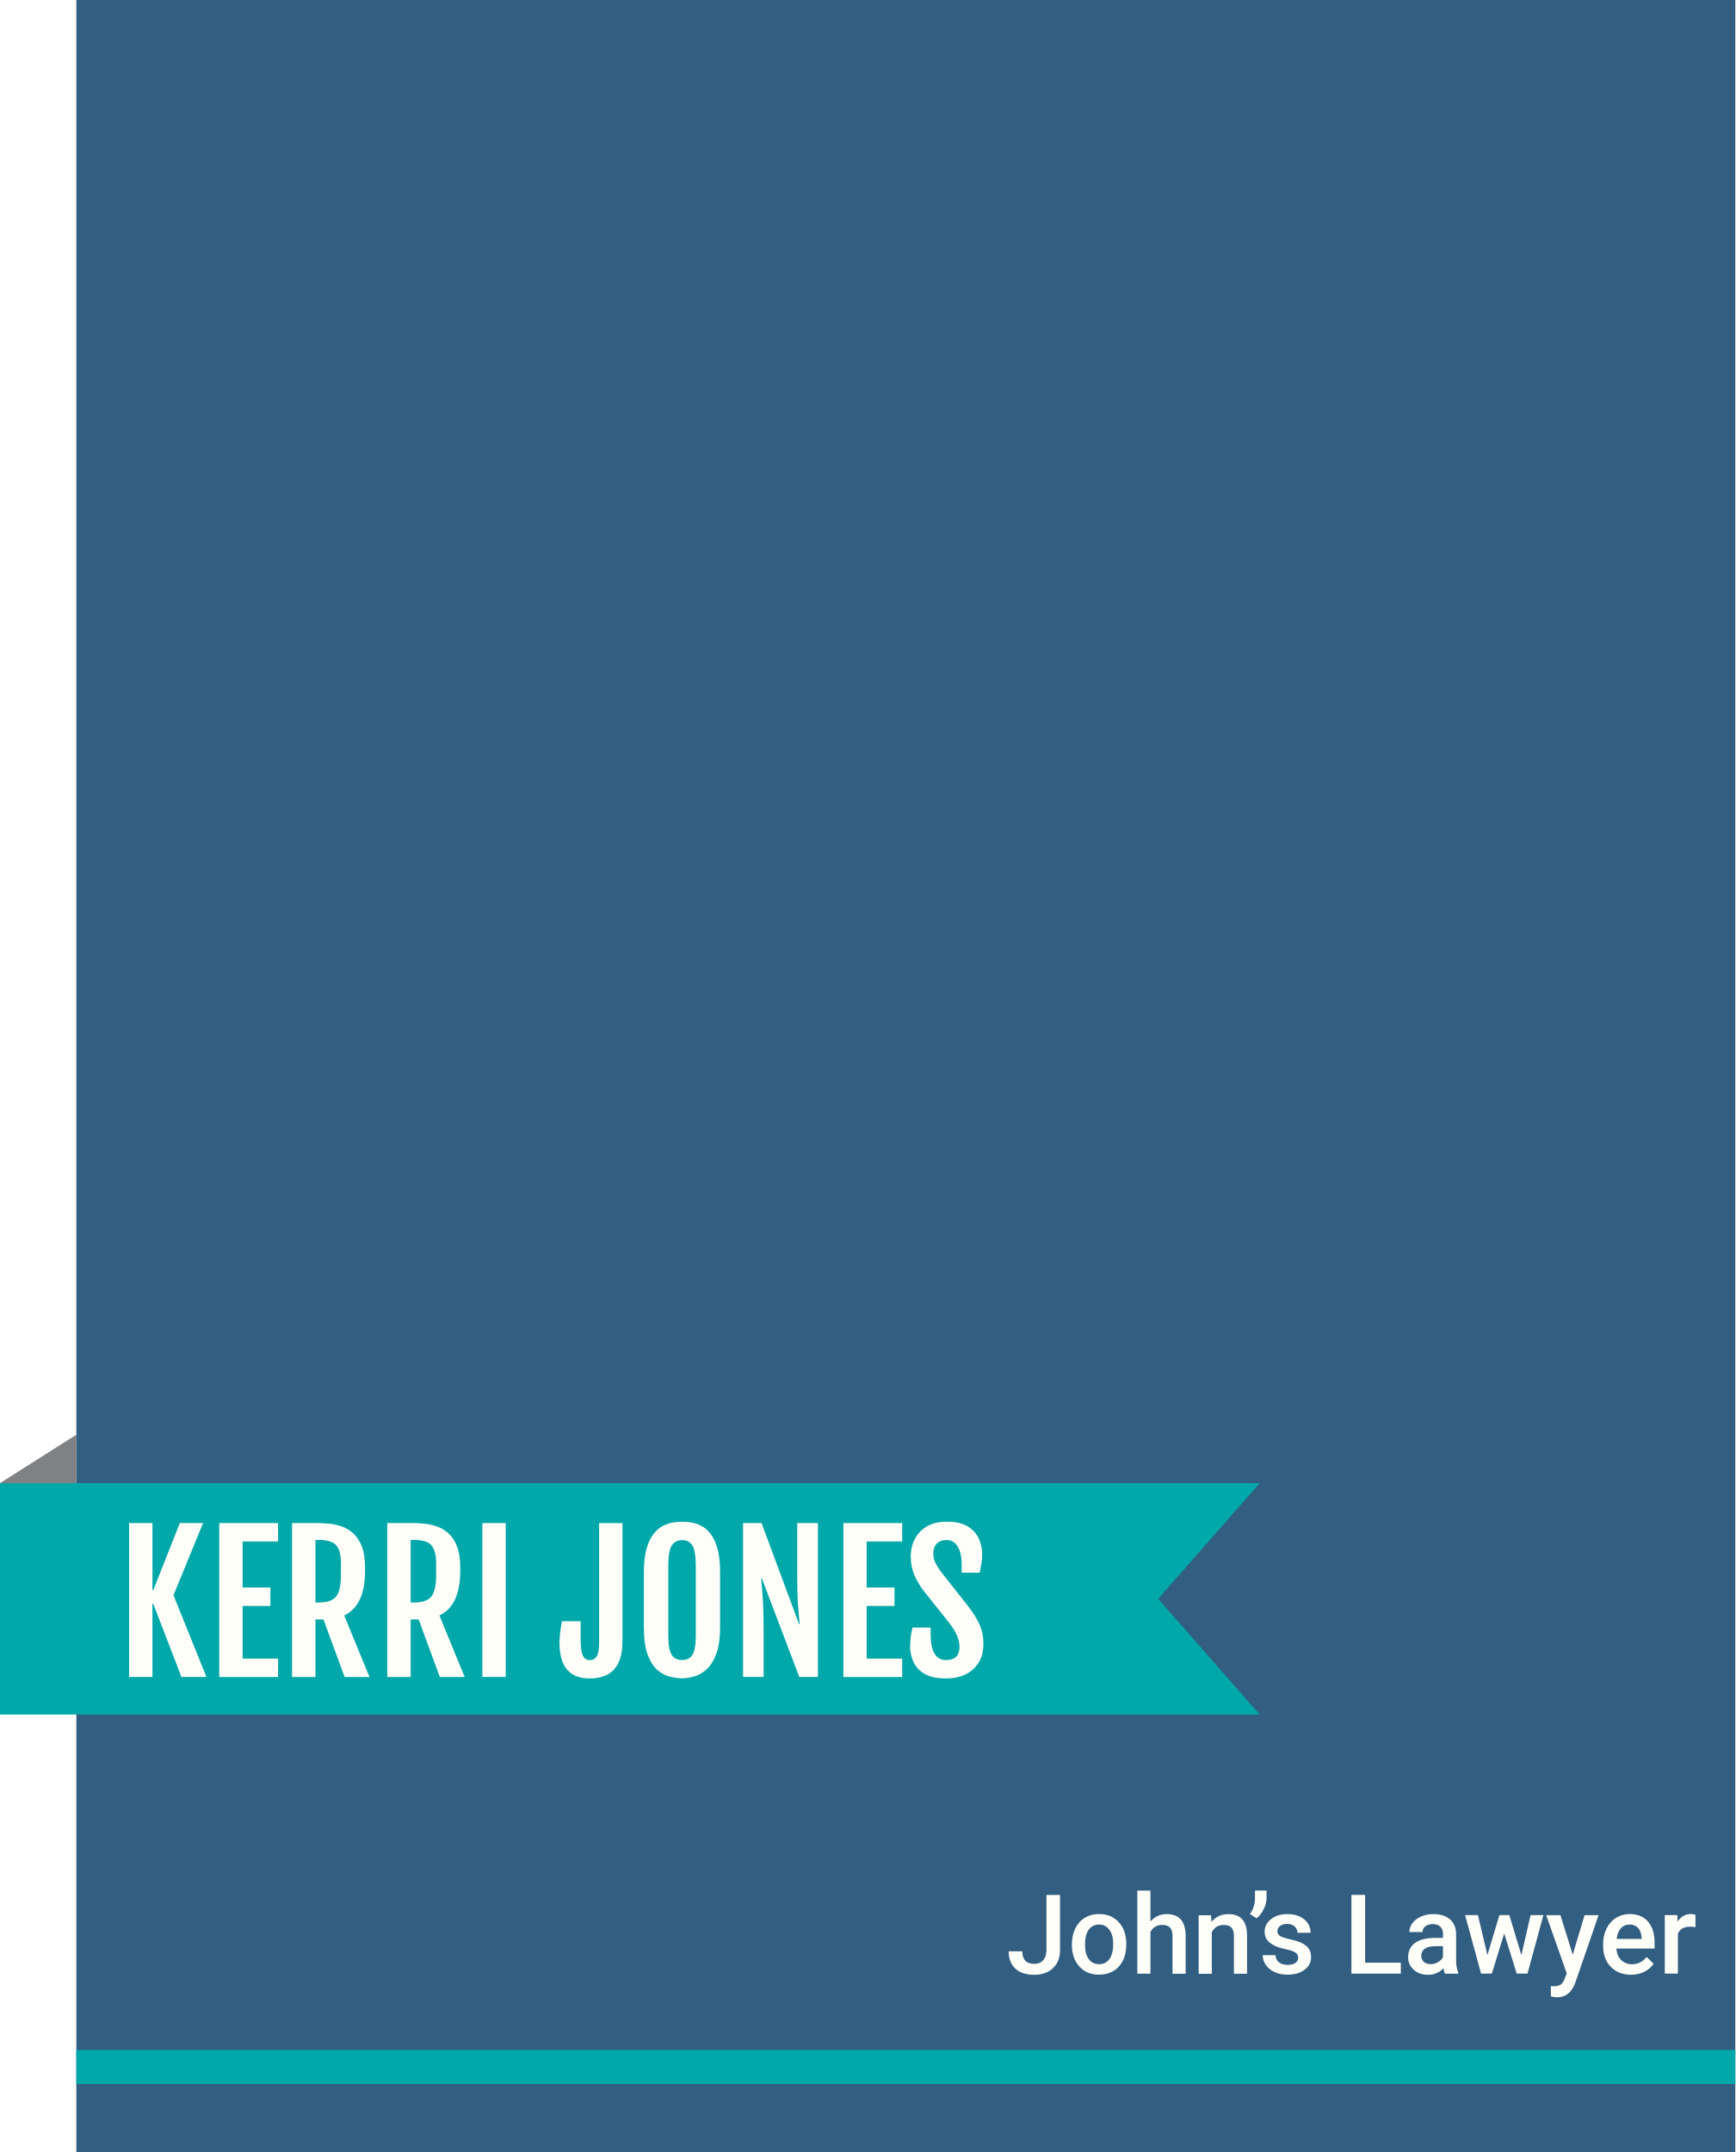
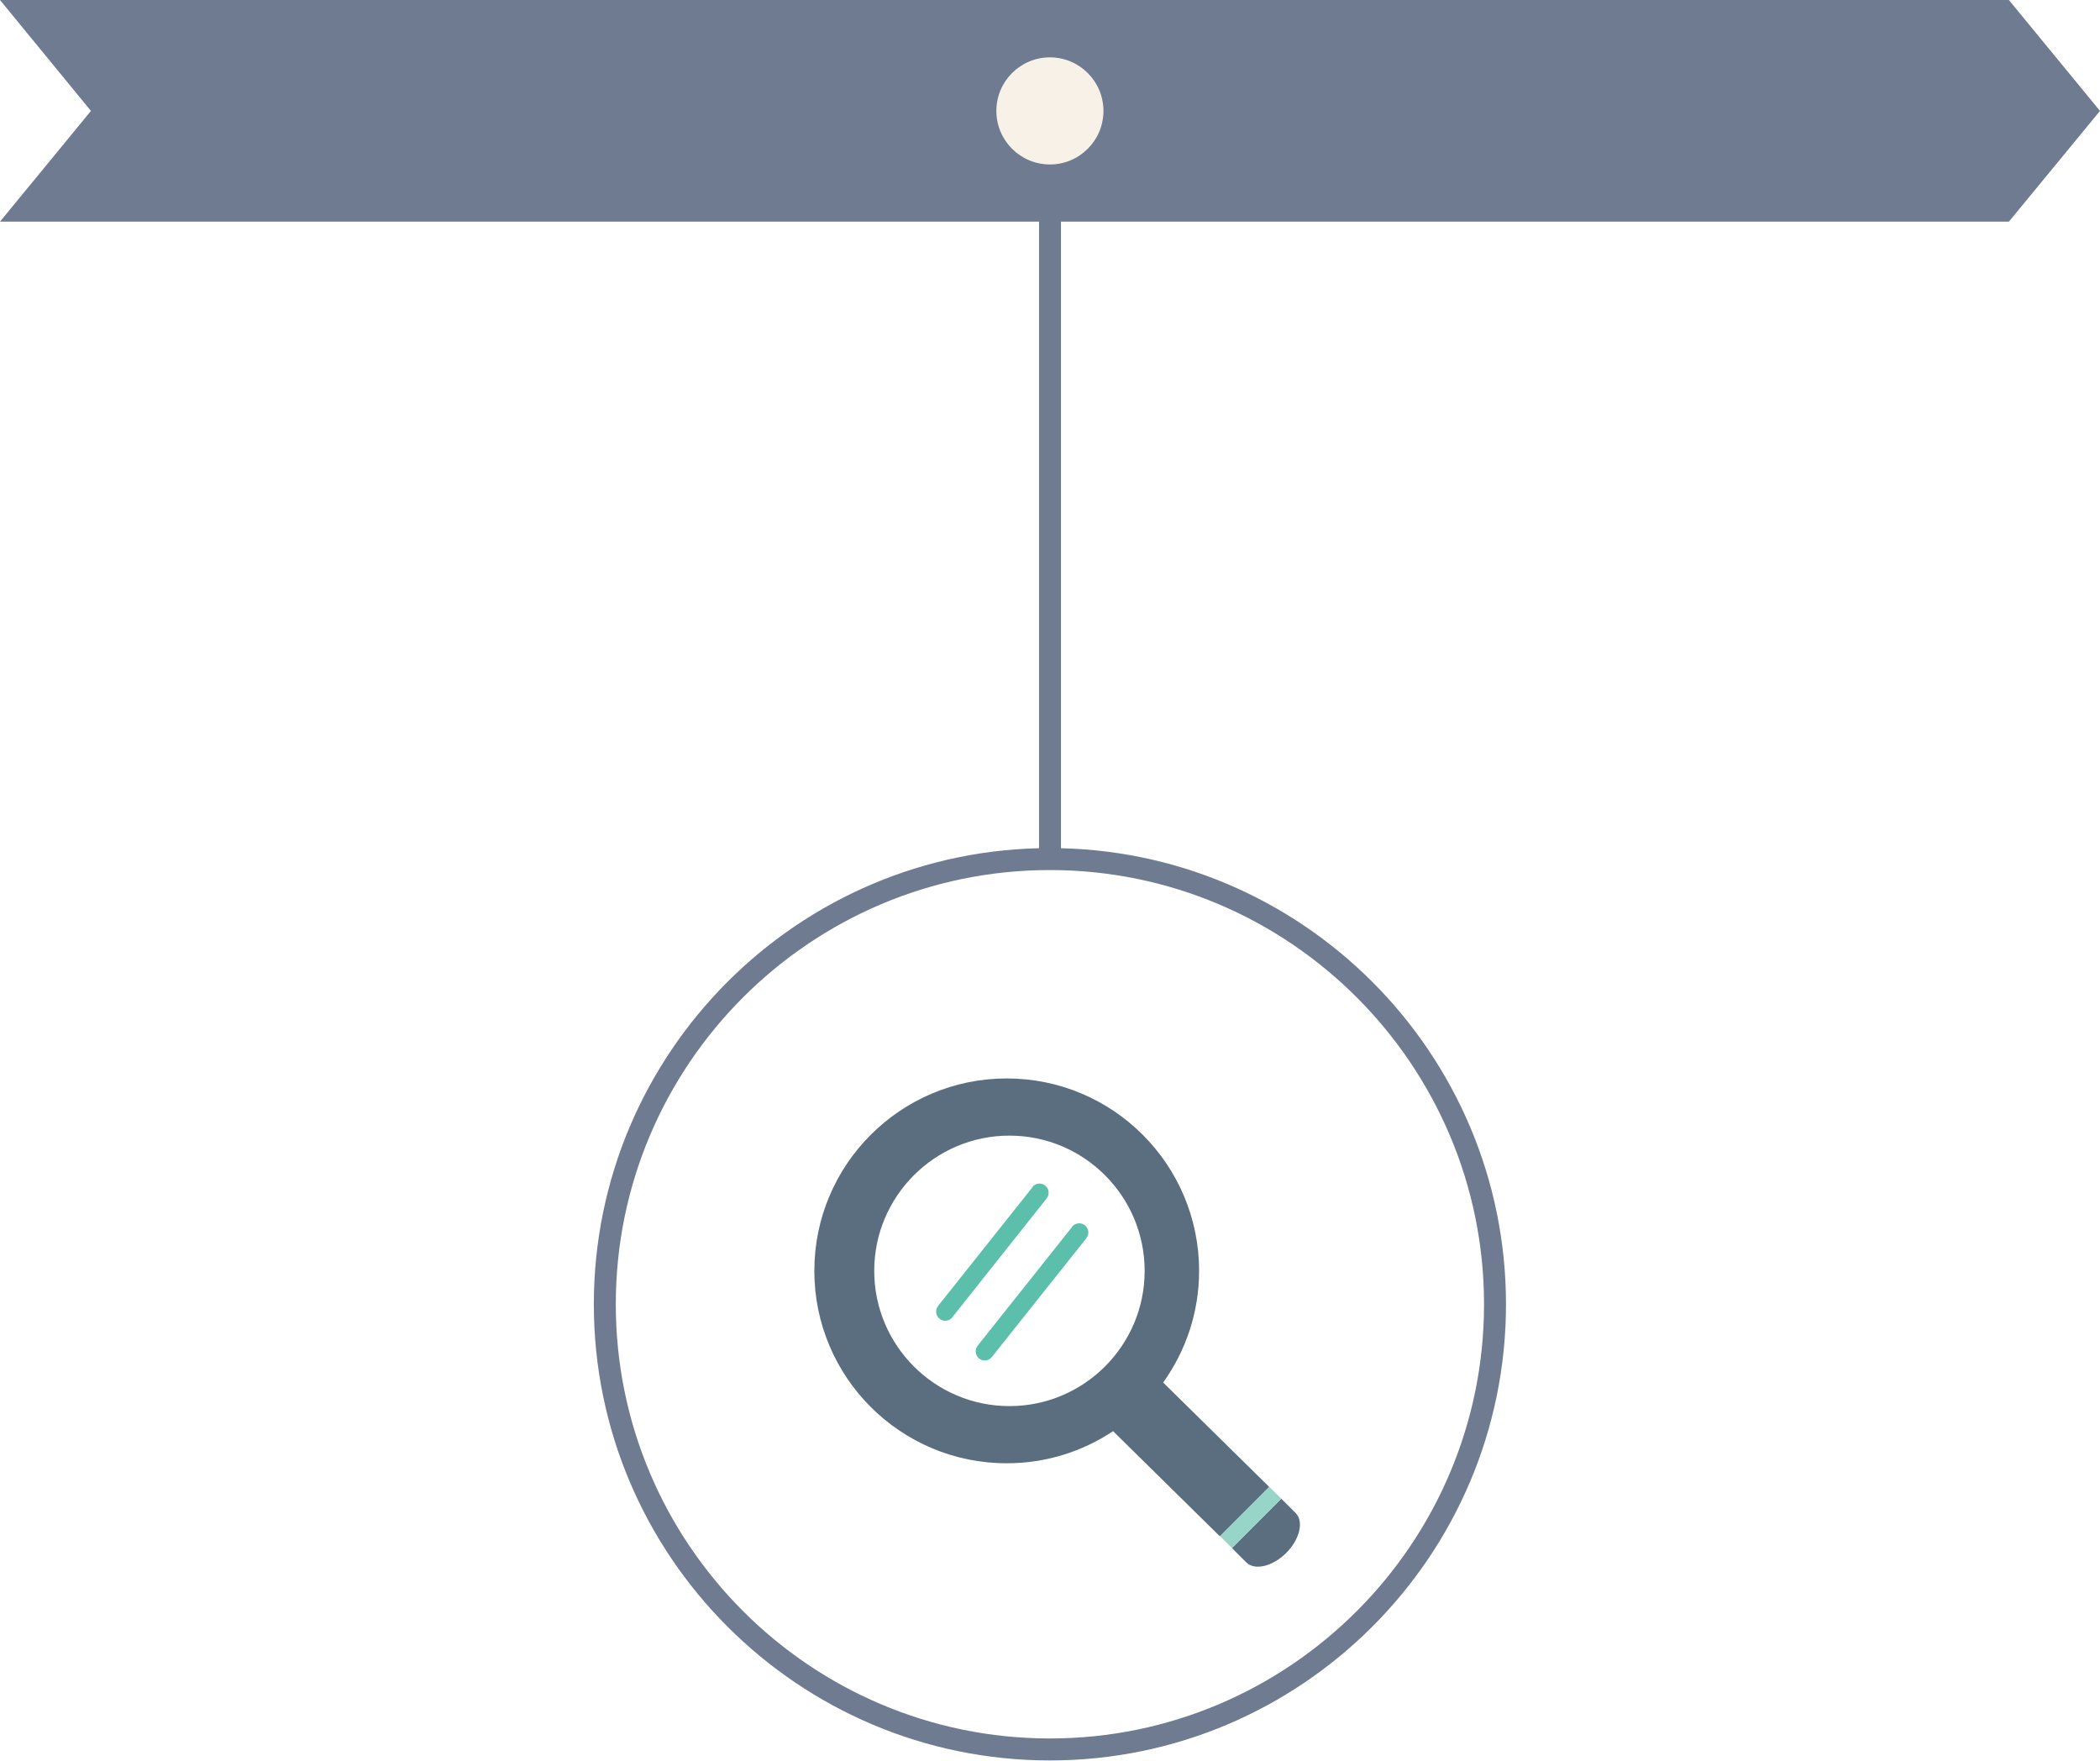
- <svg xmlns="http://www.w3.org/2000/svg" id="Layer_1" data-name="Layer 1" viewBox="0 0 280 347.19">
+ <svg xmlns="http://www.w3.org/2000/svg" id="_1" data-name="1" viewBox="0 0 115.71 96.98">
  <defs>
    <style>
      .cls-1 {
-         fill: #00a8a9;
+         fill: none;
      }

-       .cls-1, .cls-2, .cls-3, .cls-4 {
+       .cls-1, .cls-2, .cls-3, .cls-4, .cls-5, .cls-6 {
        stroke-width: 0px;
      }

      .cls-2 {
-         fill: #808184;
+         fill: #5cbfab;
      }

      .cls-3 {
-         fill: #fffffa;
+         fill: #f8f1e7;
      }

      .cls-4 {
-         fill: #325e81;
+         fill: #5a6e7f;
+       }
+ 
+       .cls-5 {
+         fill: #97d5c9;
+       }
+ 
+       .cls-6 {
+         fill: #6f7b91;
      }
    </style>
  </defs>
-   <polygon class="cls-2" points="0 239.28 12.32 231.46 12.32 239.28 0 239.28" />
+   <polygon class="cls-6" points="110.69 12.21 55.35 12.21 0 12.21 5.01 6.11 0 0 55.35 0 110.69 0 115.71 6.11 110.69 12.21" />
+   <rect class="cls-6" x="57.25" y="6.11" width="1.21" height="41.36" />
+   <path class="cls-6" d="M57.85,96.98c-13.86,0-25.13-11.27-25.13-25.13s11.27-25.13,25.13-25.13,25.13,11.27,25.13,25.13-11.27,25.13-25.13,25.13ZM57.85,47.93c-13.19,0-23.92,10.73-23.92,23.92s10.73,23.92,23.92,23.92,23.92-10.73,23.92-23.92-10.73-23.92-23.92-23.92Z" />
+   <circle class="cls-3" cx="57.85" cy="6.11" r="2.95" />
  <g>
-     <path class="cls-4" d="M107.12,0H12.32v347.19h267.68V0H107.12Z" />
-     <polygon class="cls-1" points="203.26 239.28 0 239.28 0 276.61 203.26 276.61 186.88 257.95 203.26 239.28" />
-     <g>
-       <path class="cls-3" d="M20.83,245.72h3.77v10.85h.12l4.3-10.85h3.75l-4.78,11.64,5.32,13.19h-4.03l-4.56-11.82h-.12v11.82h-3.77v-24.83Z" />
-       <path class="cls-3" d="M35.38,245.72h9.49v2.97h-5.73v7.43h4.49v2.97h-4.49v8.5h5.73v2.97h-9.49v-24.83Z" />
-       <path class="cls-3" d="M47.13,245.72h4.09c.57,0,1.2.03,1.89.1s1.37.22,2.05.46c.68.24,1.3.61,1.86,1.12.56.51,1.01,1.2,1.36,2.08.34.88.52,1.99.52,3.34v.63c0,3.72-1.12,6.12-3.36,7.18l4.08,9.93h-4.01l-3.42-9.29h-1.29v9.29h-3.77v-24.83ZM51.39,258.54c1.38,0,2.32-.32,2.84-.96.52-.64.78-1.79.78-3.46v-1.96c0-1.28-.24-2.22-.73-2.82-.49-.6-1.45-.9-2.89-.9h-.49v10.1h.49Z" />
-       <path class="cls-3" d="M62.49,245.72h4.09c.57,0,1.2.03,1.89.1s1.37.22,2.05.46c.68.24,1.3.61,1.86,1.12.56.51,1.01,1.2,1.36,2.08.34.88.52,1.99.52,3.34v.63c0,3.72-1.12,6.12-3.36,7.18l4.08,9.93h-4.01l-3.42-9.29h-1.29v9.29h-3.77v-24.83ZM66.75,258.54c1.38,0,2.32-.32,2.84-.96.52-.64.78-1.79.78-3.46v-1.96c0-1.28-.24-2.22-.73-2.82-.49-.6-1.45-.9-2.89-.9h-.49v10.1h.49Z" />
-       <path class="cls-3" d="M77.83,245.72h3.77v24.83h-3.77v-24.83Z" />
-       <path class="cls-3" d="M90.27,265.29c0-.52.03-1.11.1-1.77.07-.66.17-1.31.31-1.96h3.01v2.92c0,1.28.12,2.16.36,2.64.24.48.62.72,1.16.72.46,0,.81-.2,1.07-.6.26-.4.39-1.16.39-2.28v-19.23h3.77v18.81c0,1.72-.25,3.02-.75,3.92-.5.9-1.15,1.51-1.94,1.84-.79.33-1.64.49-2.53.49-1.25,0-2.23-.25-2.95-.75-.72-.5-1.23-1.17-1.53-2-.3-.83-.45-1.75-.45-2.75Z" />
-       <path class="cls-3" d="M110.07,270.77c-.6,0-1.26-.09-1.97-.26-.71-.17-1.39-.54-2.03-1.09-.64-.55-1.16-1.38-1.57-2.49-.41-1.11-.61-2.6-.61-4.46v-8.8c0-1.49.14-2.74.41-3.73.28-.99.64-1.79,1.09-2.38.45-.6.95-1.04,1.5-1.34.55-.3,1.1-.49,1.65-.58s1.06-.14,1.53-.14.94.04,1.49.13c.55.09,1.09.27,1.64.56.54.29,1.04.73,1.49,1.32.45.59.81,1.39,1.09,2.38.28,1,.41,2.26.41,3.78v8.8c0,1.84-.21,3.31-.64,4.42-.43,1.1-.96,1.94-1.61,2.49s-1.32.93-2.01,1.11c-.69.18-1.31.28-1.85.28ZM110.07,267.82c.75,0,1.3-.28,1.66-.84.36-.56.54-1.61.54-3.15v-11.19c0-1.59-.18-2.68-.54-3.28-.36-.6-.91-.89-1.66-.89s-1.33.3-1.69.89-.55,1.69-.55,3.28v11.19c0,1.54.18,2.59.55,3.15.36.56.93.84,1.69.84Z" />
-       <path class="cls-3" d="M119.9,245.72h2.98l6.06,16.33h.09c-.04-.51-.09-1.09-.15-1.72-.06-.64-.12-1.4-.17-2.29-.05-.89-.07-1.98-.07-3.26v-9.06h3.34v24.83h-3.01l-6.03-15.89h-.12c.05.58.1,1.22.16,1.9.06.69.11,1.56.16,2.6.05,1.05.07,2.41.07,4.08v7.3h-3.31v-24.83Z" />
-       <path class="cls-3" d="M136.08,245.72h9.49v2.97h-5.73v7.43h4.49v2.97h-4.49v8.5h5.73v2.97h-9.49v-24.83Z" />
-       <path class="cls-3" d="M146.87,265.52c0-.53.03-1.03.09-1.48.06-.46.16-.94.28-1.45h2.92v1.1c0,1.34.2,2.36.61,3.07.41.71,1.03,1.07,1.87,1.07,1.45,0,2.18-.71,2.18-2.14,0-.55-.12-1.13-.36-1.74s-.7-1.36-1.39-2.24l-3.93-4.93c-.69-.89-1.22-1.78-1.61-2.67-.38-.89-.57-1.88-.57-2.98,0-1.65.51-3,1.53-4.05,1.02-1.05,2.44-1.58,4.25-1.58,1.46,0,2.61.26,3.45.79s1.42,1.19,1.77,2c.34.8.52,1.63.52,2.47,0,.53-.04,1.02-.12,1.48-.08.45-.18.95-.28,1.49h-2.91v-1.19c0-1.31-.21-2.32-.63-3.02s-1.01-1.06-1.79-1.06c-.71,0-1.24.2-1.61.59s-.55.92-.55,1.58c0,.56.12,1.07.35,1.53s.53.93.89,1.42l4.38,5.55c.8,1.04,1.42,2.02,1.84,2.96s.63,1.97.63,3.12c0,1.72-.55,3.07-1.64,4.08-1.09,1-2.55,1.5-4.38,1.5-1.49,0-2.66-.25-3.51-.76-.85-.51-1.44-1.17-1.79-1.97-.34-.8-.52-1.65-.52-2.53Z" />
-     </g>
-     <g>
-       <path class="cls-3" d="M168.84,305.72h2.2v8.91c0,1.21-.38,2.18-1.14,2.9-.76.72-1.76,1.07-3,1.07-1.33,0-2.35-.33-3.07-1-.72-.67-1.08-1.6-1.08-2.79h2.2c0,.67.17,1.18.5,1.52.33.34.82.51,1.45.51.59,0,1.07-.2,1.42-.59.35-.39.53-.93.53-1.63v-8.9Z" />
-       <path class="cls-3" d="M172.96,313.61c0-.92.18-1.76.55-2.5.37-.74.88-1.31,1.54-1.71.66-.4,1.42-.6,2.29-.6,1.27,0,2.31.41,3.1,1.23.79.82,1.22,1.91,1.29,3.26v.5c0,.93-.17,1.76-.53,2.49-.36.73-.87,1.3-1.54,1.7s-1.43.6-2.31.6c-1.33,0-2.4-.44-3.2-1.33-.8-.89-1.2-2.07-1.2-3.55v-.1ZM175.08,313.79c0,.97.2,1.73.6,2.28.4.55.96.82,1.67.82s1.27-.28,1.67-.84c.4-.56.6-1.38.6-2.45,0-.95-.2-1.71-.62-2.27-.41-.56-.97-.84-1.67-.84s-1.24.28-1.65.82c-.41.55-.61,1.37-.61,2.46Z" />
-       <path class="cls-3" d="M185.62,310.01c.69-.8,1.57-1.2,2.63-1.2,2.01,0,3.03,1.15,3.06,3.45v6.17h-2.12v-6.09c0-.65-.14-1.11-.42-1.38-.28-.27-.7-.41-1.24-.41-.85,0-1.48.38-1.9,1.13v6.74h-2.12v-13.4h2.12v4.99Z" />
-       <path class="cls-3" d="M195.41,308.98l.06,1.09c.7-.84,1.61-1.26,2.75-1.26,1.97,0,2.97,1.13,3,3.38v6.24h-2.12v-6.11c0-.6-.13-1.04-.39-1.33-.26-.29-.68-.43-1.27-.43-.86,0-1.49.39-1.91,1.16v6.72h-2.12v-9.44h2Z" />
-       <path class="cls-3" d="M202.77,309.48l-1.08-.67c.52-.76.79-1.57.81-2.42v-1.38h1.86v1.2c0,.6-.15,1.2-.46,1.81-.31.61-.68,1.09-1.13,1.45Z" />
-       <path class="cls-3" d="M209.47,315.85c0-.38-.16-.67-.47-.86-.31-.2-.83-.37-1.55-.52-.72-.15-1.32-.34-1.81-.58-1.06-.51-1.59-1.25-1.59-2.22,0-.81.34-1.49,1.03-2.04.69-.55,1.56-.82,2.62-.82,1.13,0,2.04.28,2.73.84.69.56,1.04,1.28,1.04,2.17h-2.12c0-.41-.15-.75-.45-1.02-.3-.27-.7-.41-1.2-.41-.47,0-.84.11-1.14.32-.29.22-.44.5-.44.86,0,.33.14.58.41.76.27.18.83.36,1.66.55.83.18,1.48.4,1.96.65s.83.56,1.06.91c.23.35.34.78.34,1.29,0,.85-.35,1.54-1.06,2.06-.7.53-1.63.79-2.76.79-.77,0-1.46-.14-2.07-.42-.6-.28-1.08-.66-1.41-1.15-.34-.49-.51-1.01-.51-1.58h2.06c.03.5.22.89.57,1.16s.81.41,1.39.41.98-.11,1.27-.32c.29-.21.44-.49.44-.83Z" />
-       <path class="cls-3" d="M220.26,316.65h5.77v1.76h-7.97v-12.7h2.21v10.94Z" />
-       <path class="cls-3" d="M233.15,318.42c-.09-.18-.17-.47-.24-.88-.67.7-1.5,1.06-2.48,1.06s-1.72-.27-2.32-.81c-.6-.54-.9-1.21-.9-2.01,0-1.01.37-1.78,1.12-2.32.75-.54,1.82-.81,3.21-.81h1.3v-.62c0-.49-.14-.88-.41-1.17s-.69-.44-1.25-.44c-.48,0-.88.12-1.19.36-.31.24-.46.55-.46.92h-2.12c0-.52.17-1,.51-1.45s.81-.8,1.4-1.06c.59-.26,1.25-.38,1.98-.38,1.1,0,1.99.28,2.64.83.66.56.99,1.34,1.01,2.34v4.26c0,.85.12,1.53.36,2.03v.15h-2.16ZM230.82,316.89c.42,0,.81-.1,1.18-.31.37-.2.65-.48.83-.82v-1.78h-1.14c-.79,0-1.38.14-1.77.41-.4.27-.59.66-.59,1.16,0,.41.14.73.41.97s.63.36,1.09.36Z" />
-       <path class="cls-3" d="M245.47,315.49l1.5-6.52h2.07l-2.57,9.44h-1.74l-2.02-6.48-1.99,6.48h-1.74l-2.58-9.44h2.07l1.53,6.45,1.94-6.45h1.6l1.96,6.52Z" />
-       <path class="cls-3" d="M253.76,315.38l1.92-6.4h2.26l-3.75,10.87c-.58,1.59-1.55,2.38-2.93,2.38-.31,0-.65-.05-1.02-.16v-1.65l.4.03c.53,0,.94-.1,1.21-.29.27-.19.48-.52.64-.98l.31-.81-3.31-9.39h2.29l2,6.4Z" />
-       <path class="cls-3" d="M263.19,318.59c-1.34,0-2.43-.42-3.27-1.27-.83-.85-1.25-1.97-1.25-3.38v-.26c0-.94.18-1.78.55-2.53.36-.74.87-1.32,1.53-1.73s1.39-.62,2.2-.62c1.29,0,2.28.41,2.98,1.23.7.82,1.05,1.98,1.05,3.48v.86h-6.17c.06.78.32,1.4.78,1.85.46.45,1.03.68,1.72.68.97,0,1.76-.39,2.37-1.18l1.14,1.09c-.38.56-.88,1-1.51,1.31-.63.31-1.34.47-2.12.47ZM262.94,310.5c-.58,0-1.05.2-1.41.61s-.59.97-.68,1.7h4.04v-.16c-.05-.71-.24-1.25-.57-1.61-.33-.36-.79-.55-1.38-.55Z" />
-       <path class="cls-3" d="M273.56,310.91c-.28-.05-.57-.07-.86-.07-.97,0-1.63.37-1.96,1.12v6.45h-2.12v-9.44h2.02l.05,1.06c.51-.82,1.22-1.23,2.13-1.23.3,0,.55.04.75.12v1.99Z" />
-     </g>
-     <rect class="cls-1" x="12.32" y="330.73" width="267.68" height="5.49" />
+     <path class="cls-1" d="M55.62,62.55c-4.11,0-7.45,3.34-7.45,7.45s3.34,7.45,7.45,7.45,7.45-3.34,7.45-7.45-3.34-7.45-7.45-7.45ZM52.09,72.76c-.11,0-.22-.04-.31-.11-.22-.17-.25-.49-.08-.71l5.21-6.55c.17-.22.49-.25.71-.08.22.17.26.49.08.71l-5.2,6.55c-.1.13-.25.19-.39.19ZM59.87,68.2l-5.21,6.55c-.1.12-.25.19-.39.19-.11,0-.22-.04-.31-.11-.22-.17-.25-.49-.08-.71l5.21-6.55c.17-.22.49-.25.71-.08.22.17.25.49.08.71Z" />
+     <path class="cls-4" d="M70.71,82.67l-.11-.11-2.72,2.72.07.07.72.72c.46.46,1.45.23,2.2-.52.75-.75.98-1.74.52-2.2l-.67-.67h0Z" />
+     <polygon class="cls-5" points="69.94 81.91 67.22 84.62 67.88 85.28 70.6 82.56 70.52 82.48 70.52 82.48 69.94 81.91" />
+     <path class="cls-4" d="M55.47,59.41c-5.85,0-10.6,4.75-10.6,10.6s4.74,10.6,10.6,10.6c2.17,0,4.18-.65,5.86-1.77l5.88,5.79,2.72-2.72-5.84-5.75c1.24-1.73,1.98-3.85,1.98-6.15,0-5.85-4.74-10.6-10.6-10.6ZM55.62,77.46c-4.11,0-7.45-3.34-7.45-7.45s3.34-7.45,7.45-7.45,7.45,3.34,7.45,7.45-3.34,7.45-7.45,7.45Z" />
+     <path class="cls-2" d="M56.9,65.39l-5.21,6.55c-.17.22-.14.53.08.71.09.07.2.11.31.11.15,0,.3-.06.39-.19l5.2-6.55c.17-.22.14-.53-.08-.71-.22-.17-.53-.14-.71.08Z" />
+     <path class="cls-2" d="M59.08,67.58l-5.21,6.55c-.17.22-.14.53.08.71.09.07.2.11.31.11.15,0,.29-.07.39-.19l5.21-6.55c.17-.22.14-.53-.08-.71-.22-.17-.53-.14-.71.08Z" />
  </g>
</svg>
